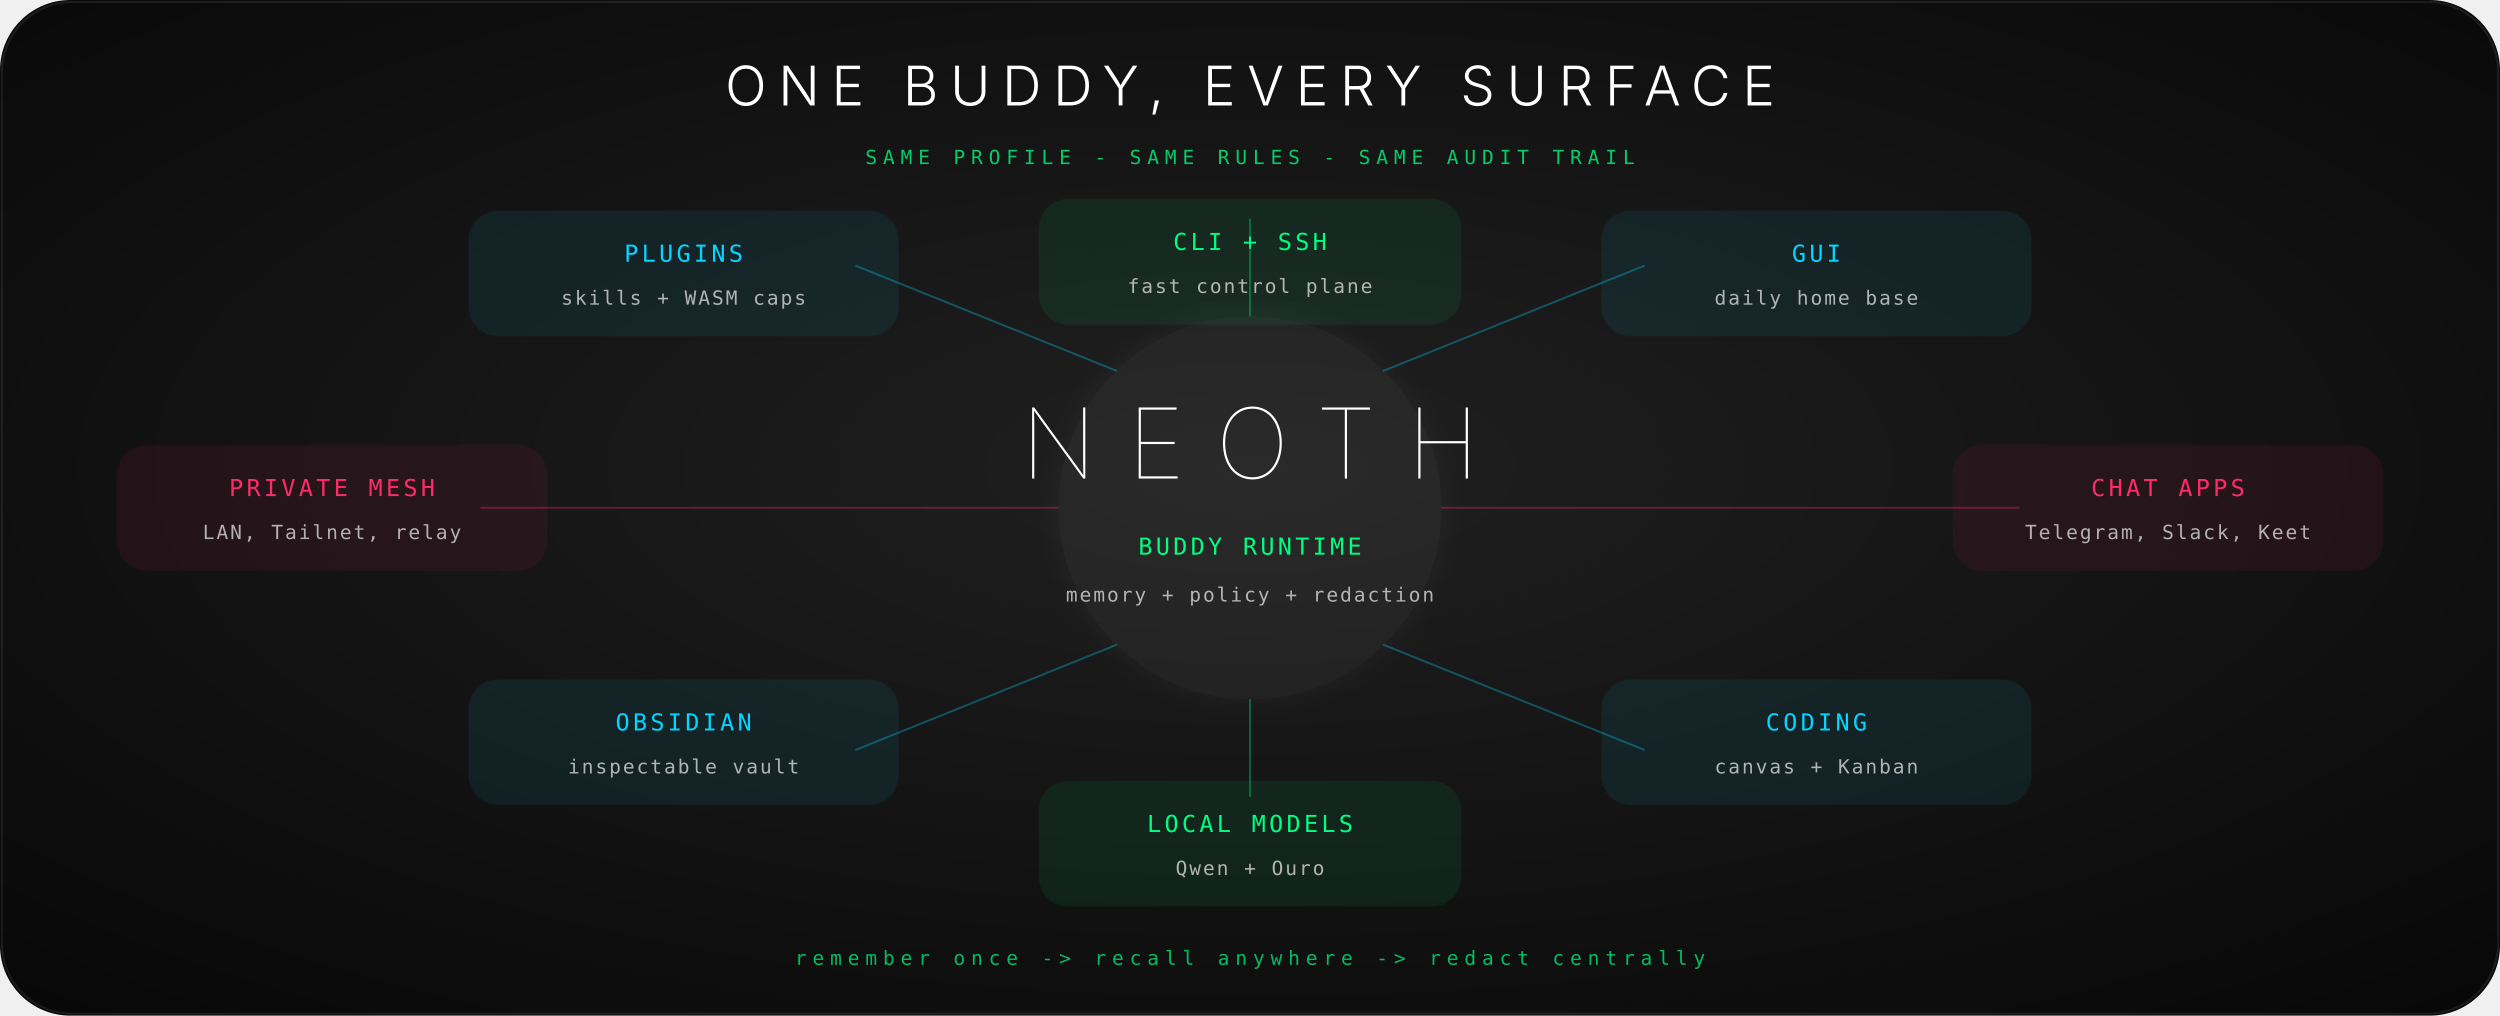
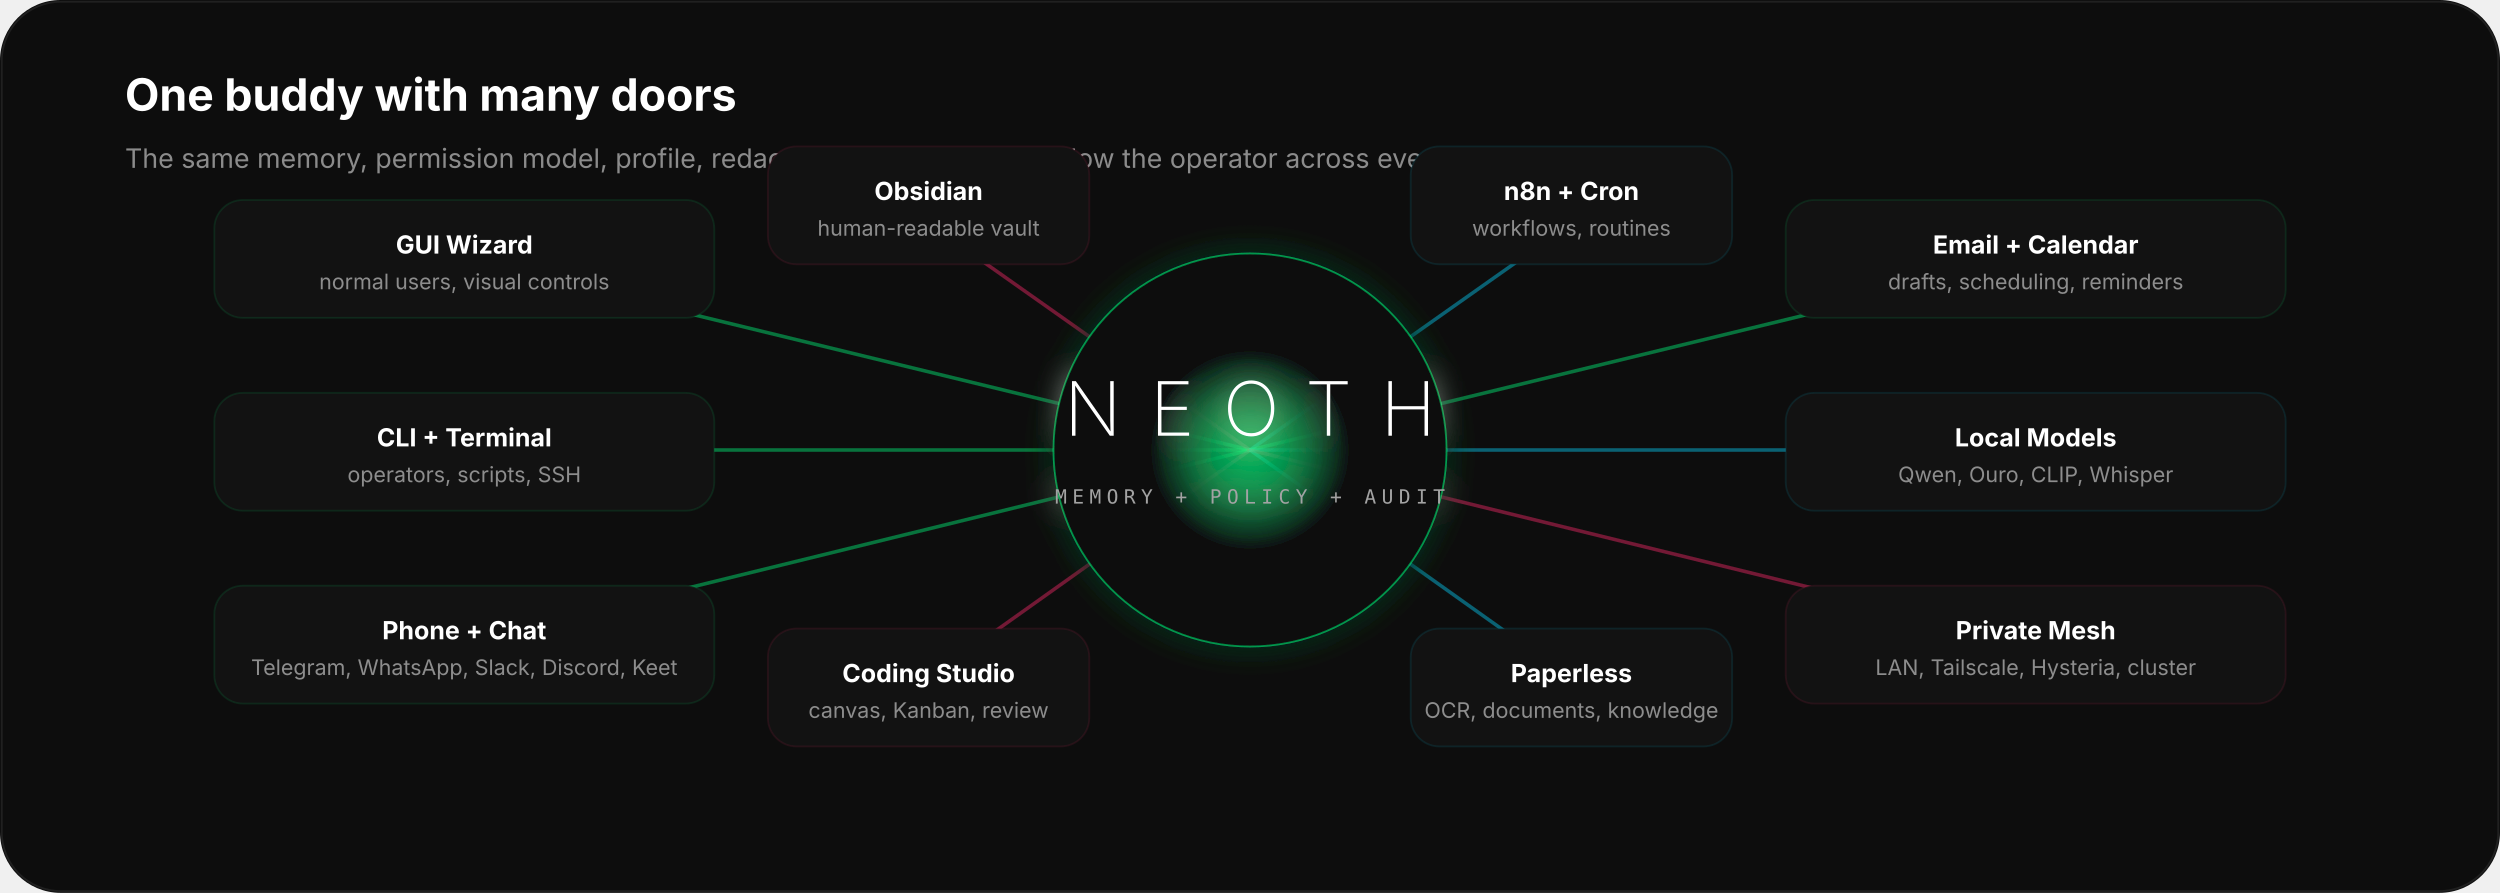
- <svg xmlns="http://www.w3.org/2000/svg" viewBox="0 0 1280 520" width="1280" height="520" preserveAspectRatio="xMidYMid meet" role="img" aria-label="NEOTH one buddy across CLI GUI chat apps Obsidian coding and private mesh">
+ <svg xmlns="http://www.w3.org/2000/svg" width="1400" height="500" viewBox="0 0 1400 500" fill="none" role="img" aria-labelledby="title desc">
  <defs>
-     <radialGradient id="bg" cx="50%" cy="46%" r="75%">
-       <stop offset="0%" stop-color="#202020" />
-       <stop offset="100%" stop-color="#070707" />
+     <radialGradient id="core" cx="50%" cy="50%" r="60%">
+       <stop offset="0" stop-color="#00ff80" stop-opacity=".42" />
+       <stop offset=".42" stop-color="#111" />
+       <stop offset="1" stop-color="#050505" />
    </radialGradient>
-     <filter id="glow" x="-30%" y="-30%" width="160%" height="160%">
-       <feGaussianBlur stdDeviation="6" result="b" />
+     <filter id="glow">
+       <feGaussianBlur stdDeviation="8" result="b" />
      <feMerge>
        <feMergeNode in="b" />
        <feMergeNode in="SourceGraphic" />
      </feMerge>
    </filter>
    <style>
-       .sans { font-family: -apple-system, BlinkMacSystemFont, "SF Pro Display", "Segoe UI", system-ui, sans-serif; }
-       .mono { font-family: "JetBrains Mono", "SF Mono", Consolas, monospace; }
-       .title { font-size: 28px; font-weight: 300; letter-spacing: 6px; fill: #fff; }
-       .label { font-size: 12px; letter-spacing: 1.7px; }
-       .small { font-size: 10px; letter-spacing: 1px; fill: #d8d8d8; opacity: .8; }
+       .sans{font-family:Inter,ui-sans-serif,system-ui,-apple-system,Segoe UI,sans-serif}
+       .mono{font-family:ui-monospace,SFMono-Regular,Menlo,Consolas,monospace}
+       .node{fill:#121212;stroke:white;stroke-opacity:.1}
+       .green{stroke:#00ff80}.pink{stroke:#ff2a6d}.blue{stroke:#05d5ff}
    </style>
  </defs>
-   <rect width="1280" height="520" rx="36" fill="url(#bg)" />
-   <rect x="1" y="1" width="1278" height="518" rx="36" fill="none" stroke="#fff" stroke-opacity=".08" />
-   <text x="640" y="54" class="sans title" text-anchor="middle">ONE BUDDY, EVERY SURFACE</text>
-   <text x="640" y="84" class="mono" font-size="10" letter-spacing="3" fill="#00ff80" text-anchor="middle" opacity=".78">SAME PROFILE - SAME RULES - SAME AUDIT TRAIL</text>
-   <circle cx="640" cy="260" r="98" fill="#fff" opacity=".045" stroke="#fff" stroke-opacity=".16" filter="url(#glow)" />
-   <text x="640" y="245" class="sans" font-size="50" font-weight="100" letter-spacing="16" fill="#fff" text-anchor="middle">NEOTH</text>
-   <text x="640" y="284" class="mono label" fill="#00ff80" text-anchor="middle">BUDDY RUNTIME</text>
-   <text x="640" y="308" class="mono small" fill="#d8d8d8" text-anchor="middle">memory + policy + redaction</text>
-   <g stroke-opacity=".32" fill="none">
-     <path d="M640,162 L640,112" stroke="#00ff80" />
-     <path d="M708,190 L842,136" stroke="#05d5ff" />
-     <path d="M738,260 L1034,260" stroke="#ff2a6d" />
-     <path d="M708,330 L842,384" stroke="#05d5ff" />
-     <path d="M640,358 L640,408" stroke="#00ff80" />
-     <path d="M572,330 L438,384" stroke="#05d5ff" />
-     <path d="M542,260 L246,260" stroke="#ff2a6d" />
-     <path d="M572,190 L438,136" stroke="#05d5ff" />
+   <rect width="1400" height="500" rx="34" fill="#0d0d0d" />
+   <rect x="1" y="1" width="1398" height="498" rx="33" stroke="white" stroke-opacity=".08" />
+   <text x="70" y="62" fill="white" class="sans" font-size="25" font-weight="700">One buddy with many doors</text>
+   <text x="70" y="94" fill="#8b8b8b" class="sans" font-size="15">The same memory, permission model, profile, redactions, and audit trail follow the operator across every surface.</text>
+   <g stroke-width="2" stroke-opacity=".42">
+     <path class="green" d="M700 252 L260 145" />
+     <path class="green" d="M700 252 L260 252" />
+     <path class="green" d="M700 252 L260 360" />
+     <path class="pink" d="M700 252 L520 125" />
+     <path class="pink" d="M700 252 L520 380" />
+     <path class="blue" d="M700 252 L880 125" />
+     <path class="blue" d="M700 252 L880 380" />
+     <path class="green" d="M700 252 L1140 145" />
+     <path class="blue" d="M700 252 L1140 252" />
+     <path class="pink" d="M700 252 L1140 360" />
  </g>
-   <g class="mono" text-anchor="middle">
-     <rect x="532" y="102" width="216" height="64" rx="15" fill="#00ff80" opacity=".075" stroke="#00ff80" stroke-opacity=".28" />
-     <text x="640" y="128" class="label" fill="#00ff80">CLI + SSH</text>
-     <text x="640" y="150" class="small">fast control plane</text>
-     <rect x="820" y="108" width="220" height="64" rx="15" fill="#05d5ff" opacity=".075" stroke="#05d5ff" stroke-opacity=".28" />
-     <text x="930" y="134" class="label" fill="#05d5ff">GUI</text>
-     <text x="930" y="156" class="small">daily home base</text>
-     <rect x="1000" y="228" width="220" height="64" rx="15" fill="#ff2a6d" opacity=".075" stroke="#ff2a6d" stroke-opacity=".28" />
-     <text x="1110" y="254" class="label" fill="#ff2a6d">CHAT APPS</text>
-     <text x="1110" y="276" class="small">Telegram, Slack, Keet</text>
-     <rect x="820" y="348" width="220" height="64" rx="15" fill="#05d5ff" opacity=".075" stroke="#05d5ff" stroke-opacity=".28" />
-     <text x="930" y="374" class="label" fill="#05d5ff">CODING</text>
-     <text x="930" y="396" class="small">canvas + Kanban</text>
-     <rect x="532" y="400" width="216" height="64" rx="15" fill="#00ff80" opacity=".075" stroke="#00ff80" stroke-opacity=".28" />
-     <text x="640" y="426" class="label" fill="#00ff80">LOCAL MODELS</text>
-     <text x="640" y="448" class="small">Qwen + Ouro</text>
-     <rect x="240" y="348" width="220" height="64" rx="15" fill="#05d5ff" opacity=".075" stroke="#05d5ff" stroke-opacity=".28" />
-     <text x="350" y="374" class="label" fill="#05d5ff">OBSIDIAN</text>
-     <text x="350" y="396" class="small">inspectable vault</text>
-     <rect x="60" y="228" width="220" height="64" rx="15" fill="#ff2a6d" opacity=".075" stroke="#ff2a6d" stroke-opacity=".28" />
-     <text x="170" y="254" class="label" fill="#ff2a6d">PRIVATE MESH</text>
-     <text x="170" y="276" class="small">LAN, Tailnet, relay</text>
-     <rect x="240" y="108" width="220" height="64" rx="15" fill="#05d5ff" opacity=".075" stroke="#05d5ff" stroke-opacity=".28" />
-     <text x="350" y="134" class="label" fill="#05d5ff">PLUGINS</text>
-     <text x="350" y="156" class="small">skills + WASM caps</text>
+   <g filter="url(#glow)">
+     <circle cx="700" cy="252" r="110" fill="url(#core)" stroke="#00ff80" stroke-opacity=".5" />
+     <text x="700" y="244" text-anchor="middle" fill="white" class="sans" font-size="42" font-weight="200" letter-spacing="16">NEOTH</text>
+     <text x="700" y="282" text-anchor="middle" fill="#a3a3a3" class="mono" font-size="11" letter-spacing="3">MEMORY + POLICY + AUDIT</text>
  </g>
-   <text x="640" y="494" class="mono" font-size="10" letter-spacing="3" fill="#00ff80" opacity=".72" text-anchor="middle">remember once -&gt; recall anywhere -&gt; redact centrally</text>
+   <g class="sans" font-size="14">
+     <g transform="translate(120 112)">
+       <rect class="node green" width="280" height="66" rx="16" />
+       <text x="140" y="30" text-anchor="middle" fill="white" font-weight="700">GUI Wizard</text>
+       <text x="140" y="50" text-anchor="middle" fill="#8d8d8d" font-size="12">normal users, visual controls</text>
+     </g>
+     <g transform="translate(120 220)">
+       <rect class="node green" width="280" height="66" rx="16" />
+       <text x="140" y="30" text-anchor="middle" fill="white" font-weight="700">CLI + Terminal</text>
+       <text x="140" y="50" text-anchor="middle" fill="#8d8d8d" font-size="12">operators, scripts, SSH</text>
+     </g>
+     <g transform="translate(120 328)">
+       <rect class="node green" width="280" height="66" rx="16" />
+       <text x="140" y="30" text-anchor="middle" fill="white" font-weight="700">Phone + Chat</text>
+       <text x="140" y="50" text-anchor="middle" fill="#8d8d8d" font-size="12">Telegram, WhatsApp, Slack, Discord, Keet</text>
+     </g>
+     <g transform="translate(430 82)">
+       <rect class="node pink" width="180" height="66" rx="16" />
+       <text x="90" y="30" text-anchor="middle" fill="white" font-weight="700">Obsidian</text>
+       <text x="90" y="50" text-anchor="middle" fill="#8d8d8d" font-size="12">human-readable vault</text>
+     </g>
+     <g transform="translate(430 352)">
+       <rect class="node pink" width="180" height="66" rx="16" />
+       <text x="90" y="30" text-anchor="middle" fill="white" font-weight="700">Coding Studio</text>
+       <text x="90" y="50" text-anchor="middle" fill="#8d8d8d" font-size="12">canvas, Kanban, review</text>
+     </g>
+     <g transform="translate(790 82)">
+       <rect class="node blue" width="180" height="66" rx="16" />
+       <text x="90" y="30" text-anchor="middle" fill="white" font-weight="700">n8n + Cron</text>
+       <text x="90" y="50" text-anchor="middle" fill="#8d8d8d" font-size="12">workflows, routines</text>
+     </g>
+     <g transform="translate(790 352)">
+       <rect class="node blue" width="180" height="66" rx="16" />
+       <text x="90" y="30" text-anchor="middle" fill="white" font-weight="700">Paperless</text>
+       <text x="90" y="50" text-anchor="middle" fill="#8d8d8d" font-size="12">OCR, documents, knowledge</text>
+     </g>
+     <g transform="translate(1000 112)">
+       <rect class="node green" width="280" height="66" rx="16" />
+       <text x="140" y="30" text-anchor="middle" fill="white" font-weight="700">Email + Calendar</text>
+       <text x="140" y="50" text-anchor="middle" fill="#8d8d8d" font-size="12">drafts, scheduling, reminders</text>
+     </g>
+     <g transform="translate(1000 220)">
+       <rect class="node blue" width="280" height="66" rx="16" />
+       <text x="140" y="30" text-anchor="middle" fill="white" font-weight="700">Local Models</text>
+       <text x="140" y="50" text-anchor="middle" fill="#8d8d8d" font-size="12">Qwen, Ouro, CLIP, Whisper</text>
+     </g>
+     <g transform="translate(1000 328)">
+       <rect class="node pink" width="280" height="66" rx="16" />
+       <text x="140" y="30" text-anchor="middle" fill="white" font-weight="700">Private Mesh</text>
+       <text x="140" y="50" text-anchor="middle" fill="#8d8d8d" font-size="12">LAN, Tailscale, Hysteria, cluster</text>
+     </g>
+   </g>
</svg>
